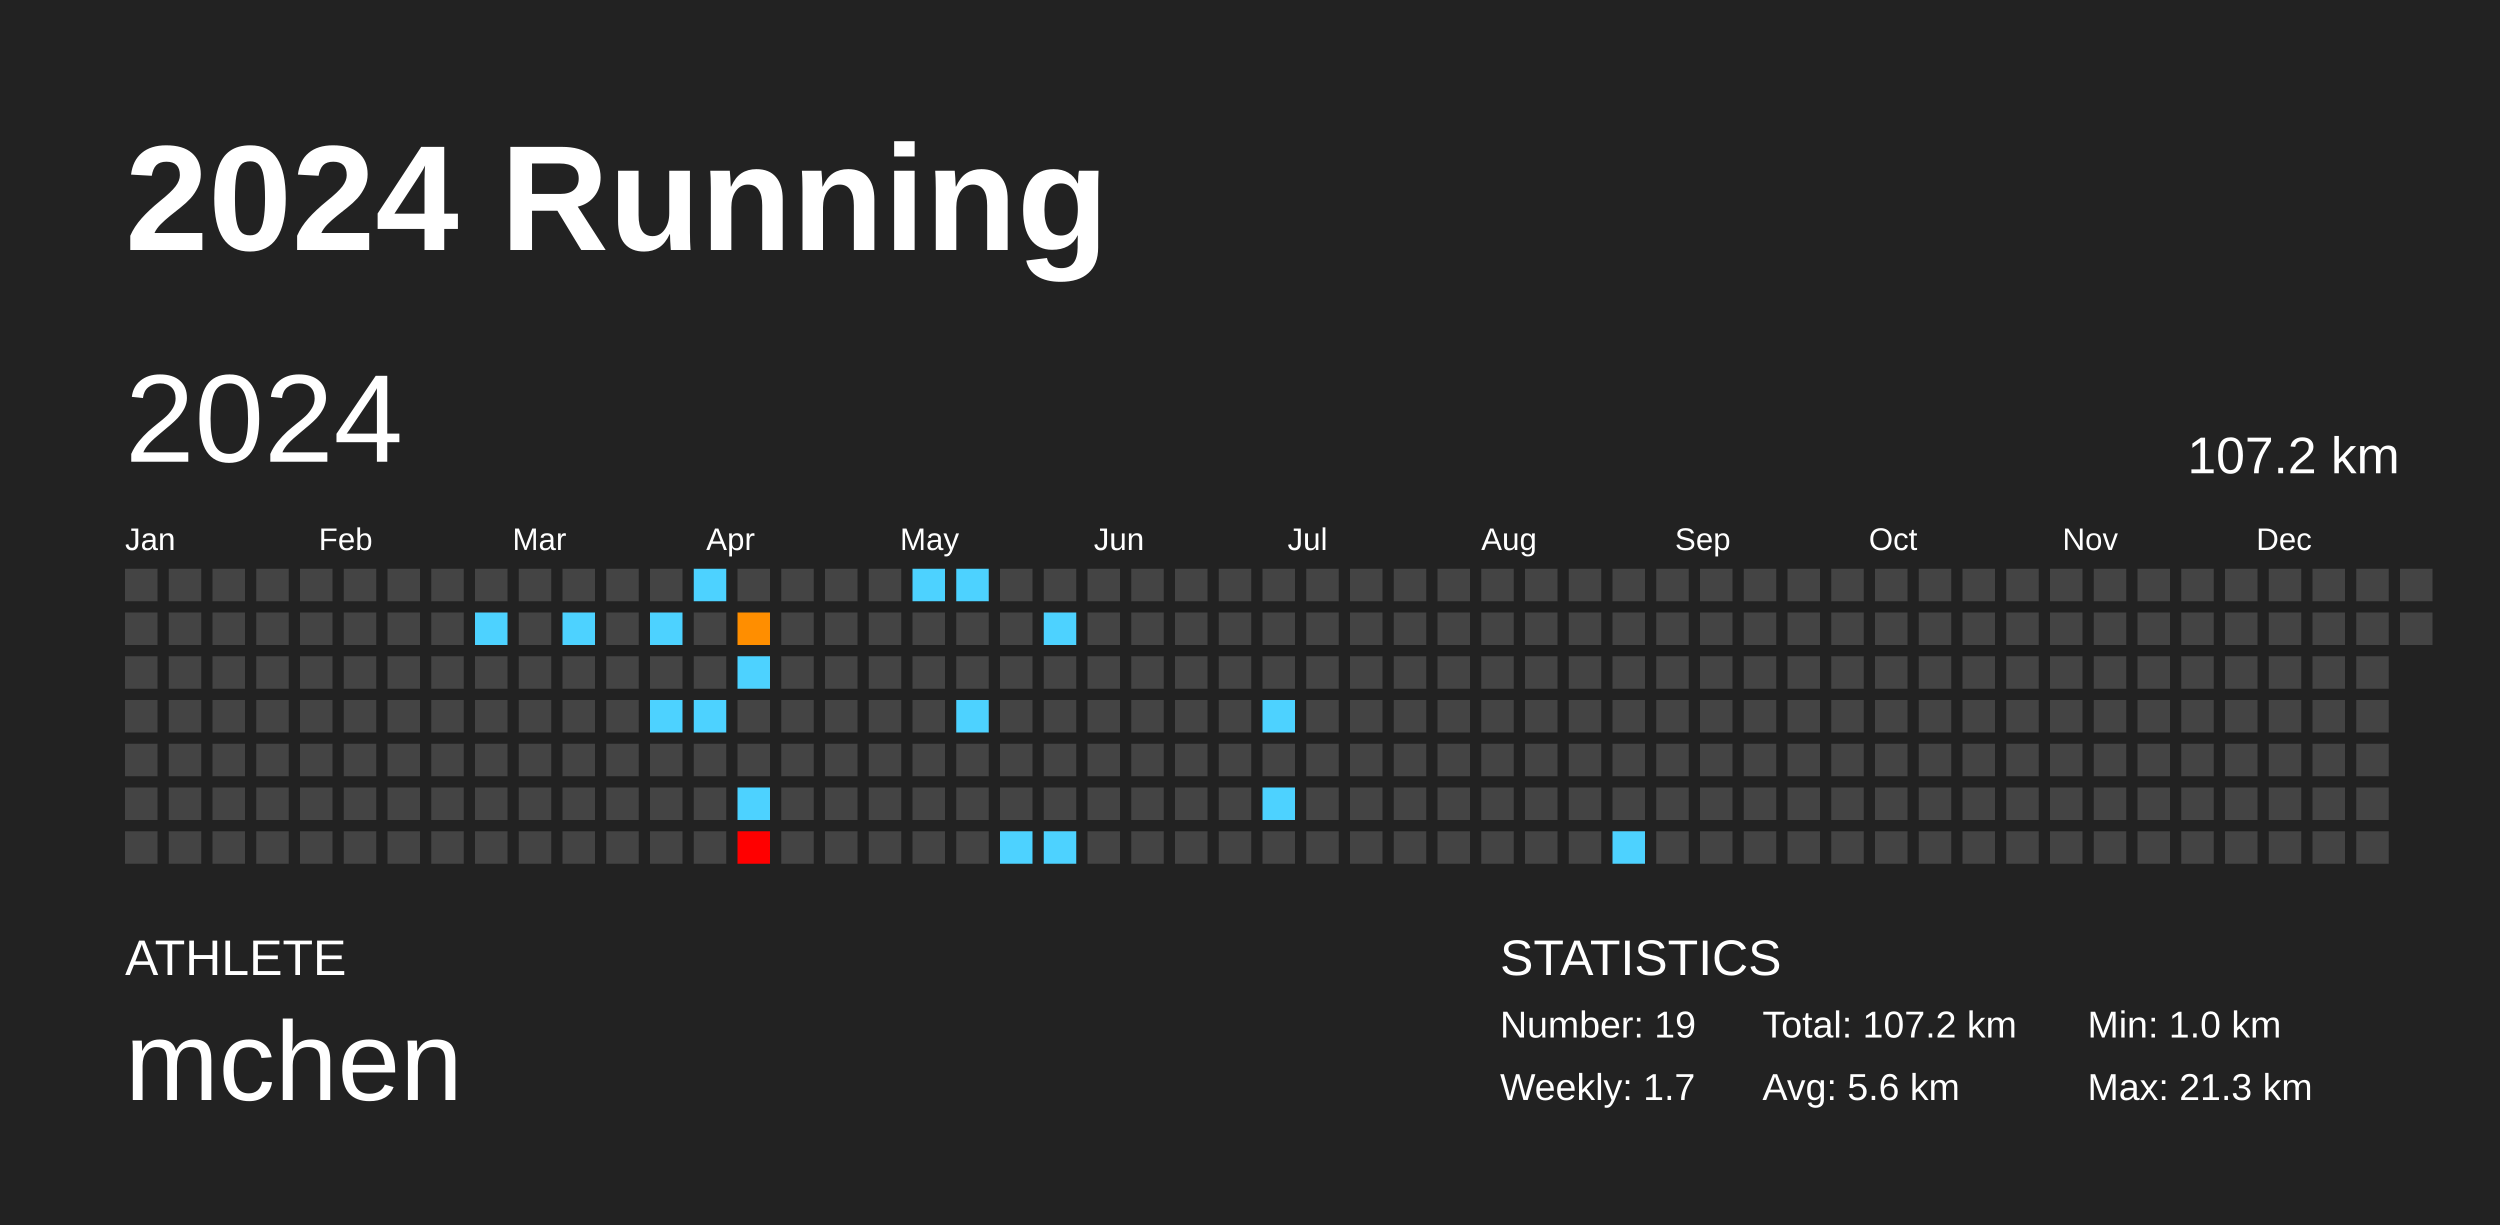
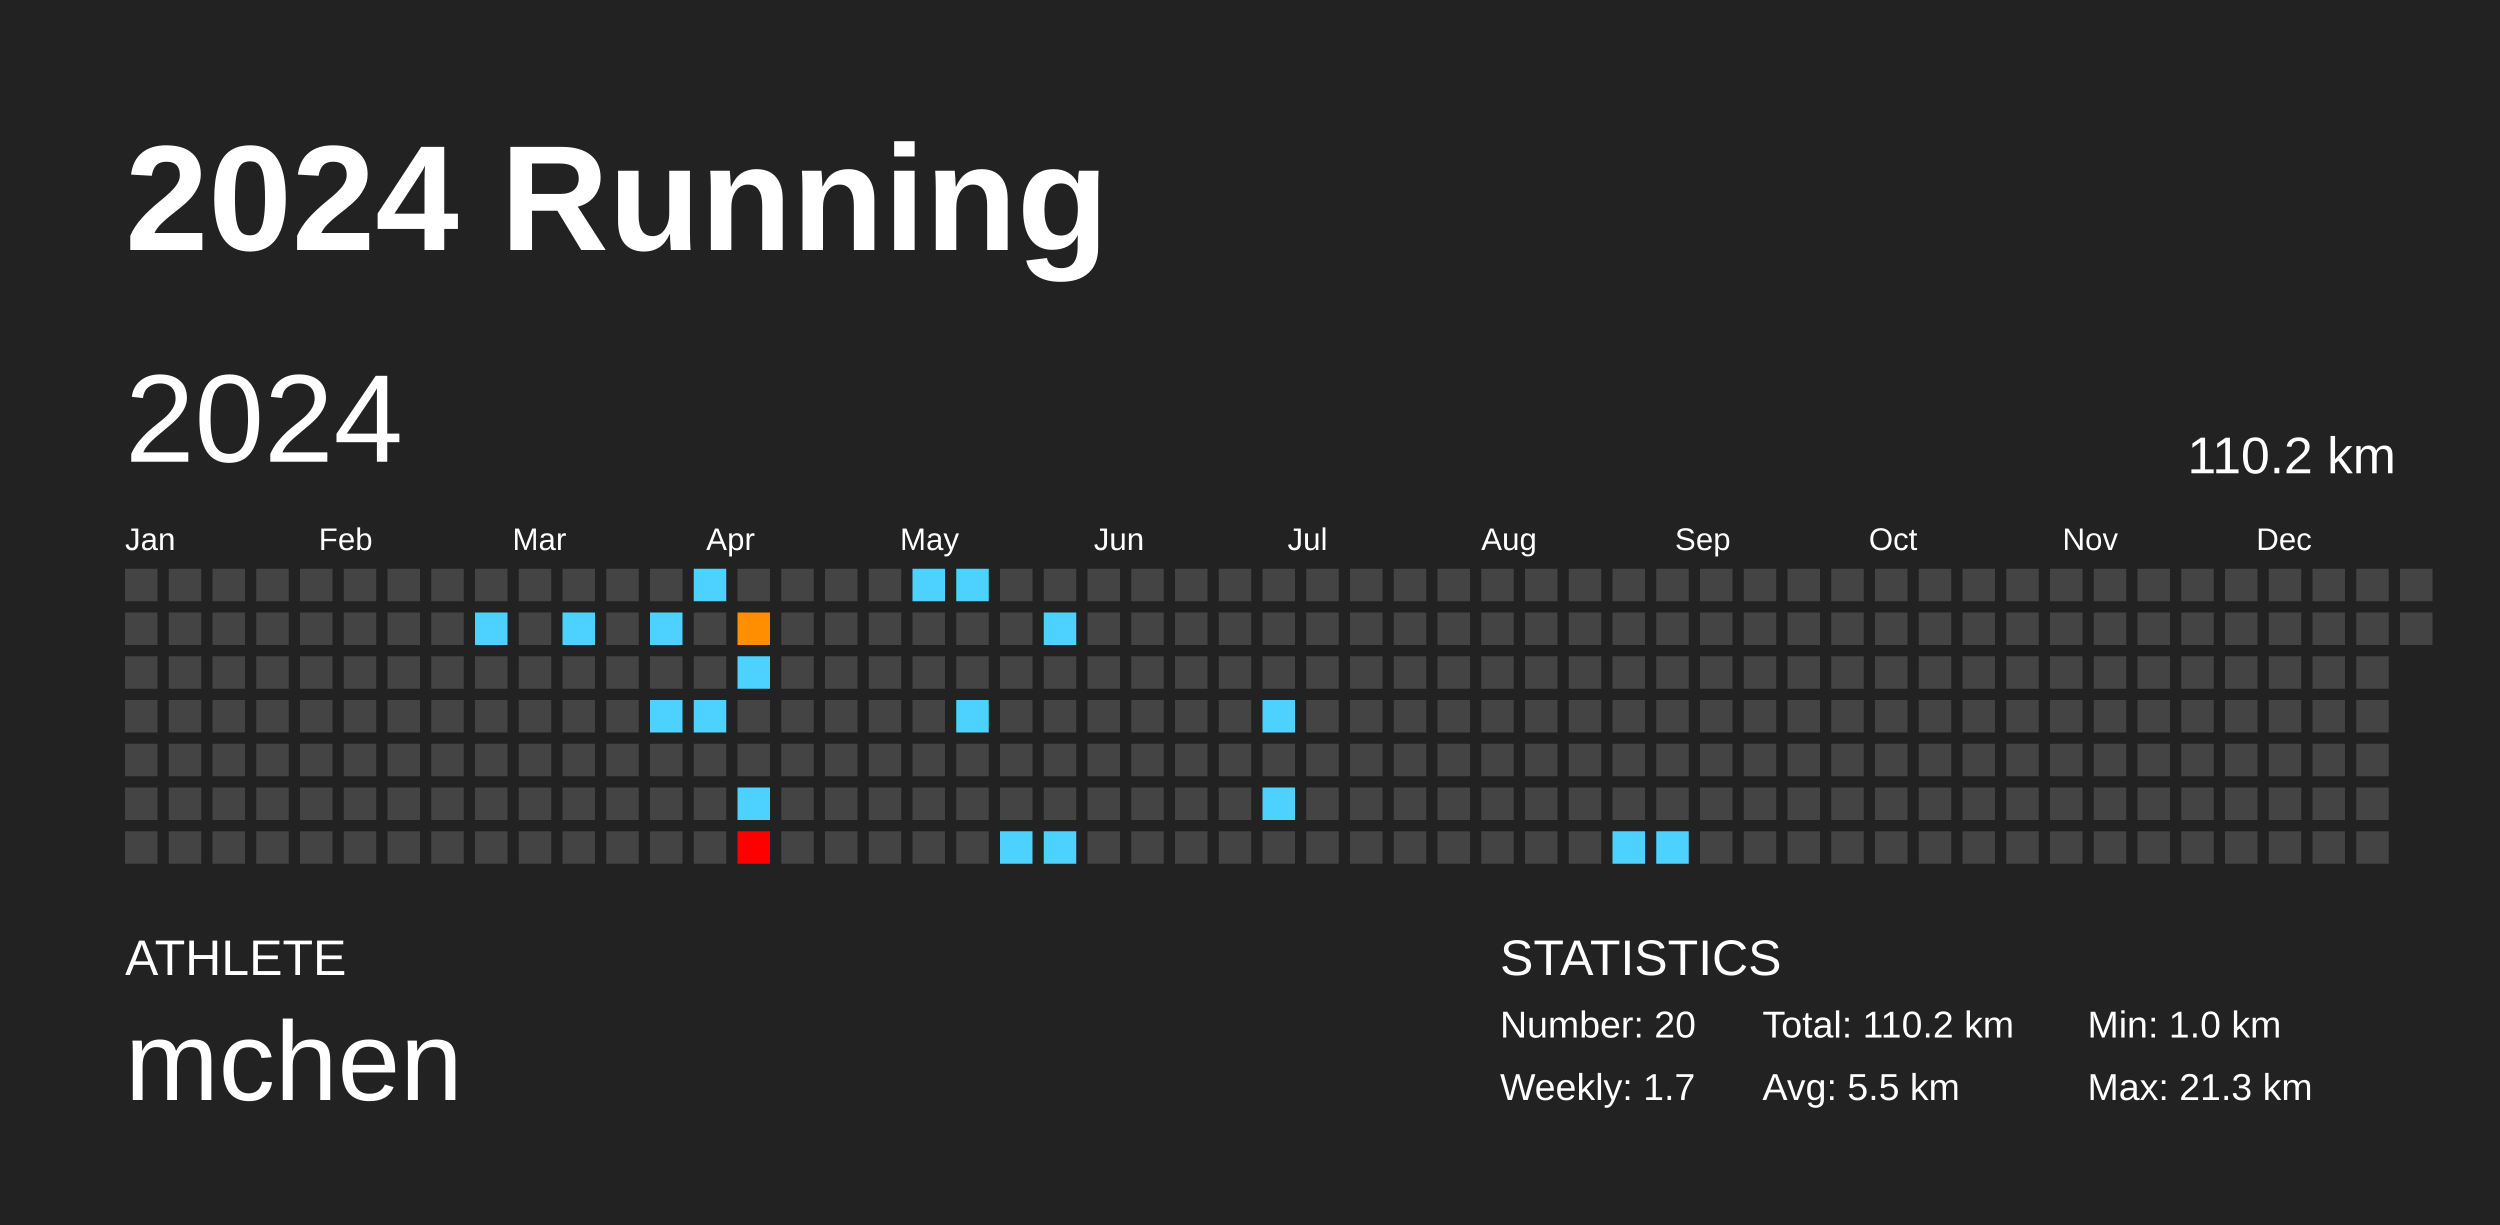
<svg xmlns="http://www.w3.org/2000/svg" baseProfile="full" height="98mm" version="1.1" viewBox="0,0,200,98" width="200mm">
  <defs />
  <rect fill="#222222" height="98" width="200" x="0" y="0" />
  <text fill="#FFFFFF" style="font-size:12px; font-family:Arial; font-weight:bold;" x="10" y="20">2024 Running</text>
  <text fill="#FFFFFF" style="font-size:4px; font-family:Arial" x="10" y="78">ATHLETE</text>
  <text fill="#FFFFFF" style="font-size:9px; font-family:Arial" x="10" y="88">mchen</text>
  <text fill="#FFFFFF" style="font-size:4px; font-family:Arial" x="120" y="78">STATISTICS</text>
-   <text fill="#FFFFFF" style="font-size:3px; font-family:Arial" x="120" y="83">Number: 19</text>
+   <text fill="#FFFFFF" style="font-size:3px; font-family:Arial" x="120" y="83">Number: 20</text>
  <text fill="#FFFFFF" style="font-size:3px; font-family:Arial" x="120" y="88">Weekly: 1.7</text>
-   <text fill="#FFFFFF" style="font-size:3px; font-family:Arial" x="141" y="83">Total: 107.2 km</text>
-   <text fill="#FFFFFF" style="font-size:3px; font-family:Arial" x="141" y="88">Avg: 5.6 km</text>
+   <text fill="#FFFFFF" style="font-size:3px; font-family:Arial" x="141" y="83">Total: 110.2 km</text>
+   <text fill="#FFFFFF" style="font-size:3px; font-family:Arial" x="141" y="88">Avg: 5.5 km</text>
  <text fill="#FFFFFF" style="font-size:3px; font-family:Arial" x="167" y="83">Min: 1.0 km</text>
  <text fill="#FFFFFF" style="font-size:3px; font-family:Arial" x="167" y="88">Max: 21.3 km</text>
  <text dominant-baseline="hanging" fill="#FFFFFF" style="font-size:10.0px; font-family:Arial;" x="10" y="30">2024</text>
-   <text dominant-baseline="hanging" fill="#FFFFFF" style="font-size:4.125px; font-family:Arial;" x="175" y="35">107.2 km</text>
+   <text dominant-baseline="hanging" fill="#FFFFFF" style="font-size:4.125px; font-family:Arial;" x="175" y="35">110.2 km</text>
  <text fill="#FFFFFF" style="font-size:2.5px; font-family:Arial" x="10.0" y="44">Jan</text>
  <text fill="#FFFFFF" style="font-size:2.5px; font-family:Arial" x="25.5" y="44">Feb</text>
  <text fill="#FFFFFF" style="font-size:2.5px; font-family:Arial" x="41.0" y="44">Mar</text>
  <text fill="#FFFFFF" style="font-size:2.5px; font-family:Arial" x="56.5" y="44">Apr</text>
  <text fill="#FFFFFF" style="font-size:2.5px; font-family:Arial" x="72.0" y="44">May</text>
  <text fill="#FFFFFF" style="font-size:2.5px; font-family:Arial" x="87.5" y="44">Jun</text>
  <text fill="#FFFFFF" style="font-size:2.5px; font-family:Arial" x="103.0" y="44">Jul</text>
  <text fill="#FFFFFF" style="font-size:2.5px; font-family:Arial" x="118.5" y="44">Aug</text>
  <text fill="#FFFFFF" style="font-size:2.5px; font-family:Arial" x="134.0" y="44">Sep</text>
  <text fill="#FFFFFF" style="font-size:2.5px; font-family:Arial" x="149.5" y="44">Oct</text>
  <text fill="#FFFFFF" style="font-size:2.5px; font-family:Arial" x="165.0" y="44">Nov</text>
  <text fill="#FFFFFF" style="font-size:2.5px; font-family:Arial" x="180.5" y="44">Dec</text>
  <rect fill="#444444" height="2.6" width="2.6" x="10.0" y="45.5" />
  <rect fill="#444444" height="2.6" width="2.6" x="10.0" y="49.0" />
  <rect fill="#444444" height="2.6" width="2.6" x="10.0" y="52.5" />
  <rect fill="#444444" height="2.6" width="2.6" x="10.0" y="56.0" />
  <rect fill="#444444" height="2.6" width="2.6" x="10.0" y="59.5" />
  <rect fill="#444444" height="2.6" width="2.6" x="10.0" y="63.0" />
  <rect fill="#444444" height="2.6" width="2.6" x="10.0" y="66.5" />
  <rect fill="#444444" height="2.6" width="2.6" x="13.5" y="45.5" />
  <rect fill="#444444" height="2.6" width="2.6" x="13.5" y="49.0" />
  <rect fill="#444444" height="2.6" width="2.6" x="13.5" y="52.5" />
  <rect fill="#444444" height="2.6" width="2.6" x="13.5" y="56.0" />
  <rect fill="#444444" height="2.6" width="2.6" x="13.5" y="59.5" />
  <rect fill="#444444" height="2.6" width="2.6" x="13.5" y="63.0" />
  <rect fill="#444444" height="2.6" width="2.6" x="13.5" y="66.5" />
  <rect fill="#444444" height="2.6" width="2.6" x="17.0" y="45.5" />
  <rect fill="#444444" height="2.6" width="2.6" x="17.0" y="49.0" />
  <rect fill="#444444" height="2.6" width="2.6" x="17.0" y="52.5" />
  <rect fill="#444444" height="2.6" width="2.6" x="17.0" y="56.0" />
  <rect fill="#444444" height="2.6" width="2.6" x="17.0" y="59.5" />
  <rect fill="#444444" height="2.6" width="2.6" x="17.0" y="63.0" />
  <rect fill="#444444" height="2.6" width="2.6" x="17.0" y="66.5" />
  <rect fill="#444444" height="2.6" width="2.6" x="20.5" y="45.5" />
  <rect fill="#444444" height="2.6" width="2.6" x="20.5" y="49.0" />
  <rect fill="#444444" height="2.6" width="2.6" x="20.5" y="52.5" />
  <rect fill="#444444" height="2.6" width="2.6" x="20.5" y="56.0" />
  <rect fill="#444444" height="2.6" width="2.6" x="20.5" y="59.5" />
  <rect fill="#444444" height="2.6" width="2.6" x="20.5" y="63.0" />
  <rect fill="#444444" height="2.6" width="2.6" x="20.5" y="66.5" />
  <rect fill="#444444" height="2.6" width="2.6" x="24.0" y="45.5" />
  <rect fill="#444444" height="2.6" width="2.6" x="24.0" y="49.0" />
  <rect fill="#444444" height="2.6" width="2.6" x="24.0" y="52.5" />
  <rect fill="#444444" height="2.6" width="2.6" x="24.0" y="56.0" />
  <rect fill="#444444" height="2.6" width="2.6" x="24.0" y="59.5" />
  <rect fill="#444444" height="2.6" width="2.6" x="24.0" y="63.0" />
  <rect fill="#444444" height="2.6" width="2.6" x="24.0" y="66.5" />
  <rect fill="#444444" height="2.6" width="2.6" x="27.5" y="45.5" />
  <rect fill="#444444" height="2.6" width="2.6" x="27.5" y="49.0" />
  <rect fill="#444444" height="2.6" width="2.6" x="27.5" y="52.5" />
  <rect fill="#444444" height="2.6" width="2.6" x="27.5" y="56.0" />
  <rect fill="#444444" height="2.6" width="2.6" x="27.5" y="59.5" />
  <rect fill="#444444" height="2.6" width="2.6" x="27.5" y="63.0" />
  <rect fill="#444444" height="2.6" width="2.6" x="27.5" y="66.5" />
  <rect fill="#444444" height="2.6" width="2.6" x="31.0" y="45.5" />
  <rect fill="#444444" height="2.6" width="2.6" x="31.0" y="49.0" />
  <rect fill="#444444" height="2.6" width="2.6" x="31.0" y="52.5" />
  <rect fill="#444444" height="2.6" width="2.6" x="31.0" y="56.0" />
  <rect fill="#444444" height="2.6" width="2.6" x="31.0" y="59.5" />
  <rect fill="#444444" height="2.6" width="2.6" x="31.0" y="63.0" />
  <rect fill="#444444" height="2.6" width="2.6" x="31.0" y="66.5" />
  <rect fill="#444444" height="2.6" width="2.6" x="34.5" y="45.5" />
  <rect fill="#444444" height="2.6" width="2.6" x="34.5" y="49.0" />
  <rect fill="#444444" height="2.6" width="2.6" x="34.5" y="52.5" />
  <rect fill="#444444" height="2.6" width="2.6" x="34.5" y="56.0" />
  <rect fill="#444444" height="2.6" width="2.6" x="34.5" y="59.5" />
  <rect fill="#444444" height="2.6" width="2.6" x="34.5" y="63.0" />
  <rect fill="#444444" height="2.6" width="2.6" x="34.5" y="66.5" />
  <rect fill="#444444" height="2.6" width="2.6" x="38.0" y="45.5" />
  <rect fill="#4dd2ff" height="2.6" width="2.6" x="38.0" y="49.0" />
  <rect fill="#444444" height="2.6" width="2.6" x="38.0" y="52.5" />
  <rect fill="#444444" height="2.6" width="2.6" x="38.0" y="56.0" />
  <rect fill="#444444" height="2.6" width="2.6" x="38.0" y="59.5" />
  <rect fill="#444444" height="2.6" width="2.6" x="38.0" y="63.0" />
  <rect fill="#444444" height="2.6" width="2.6" x="38.0" y="66.5" />
  <rect fill="#444444" height="2.6" width="2.6" x="41.5" y="45.5" />
  <rect fill="#444444" height="2.6" width="2.6" x="41.5" y="49.0" />
  <rect fill="#444444" height="2.6" width="2.6" x="41.5" y="52.5" />
  <rect fill="#444444" height="2.6" width="2.6" x="41.5" y="56.0" />
  <rect fill="#444444" height="2.6" width="2.6" x="41.5" y="59.5" />
  <rect fill="#444444" height="2.6" width="2.6" x="41.5" y="63.0" />
  <rect fill="#444444" height="2.6" width="2.6" x="41.5" y="66.5" />
  <rect fill="#444444" height="2.6" width="2.6" x="45.0" y="45.5" />
  <rect fill="#4dd2ff" height="2.6" width="2.6" x="45.0" y="49.0" />
  <rect fill="#444444" height="2.6" width="2.6" x="45.0" y="52.5" />
  <rect fill="#444444" height="2.6" width="2.6" x="45.0" y="56.0" />
  <rect fill="#444444" height="2.6" width="2.6" x="45.0" y="59.5" />
  <rect fill="#444444" height="2.6" width="2.6" x="45.0" y="63.0" />
  <rect fill="#444444" height="2.6" width="2.6" x="45.0" y="66.5" />
  <rect fill="#444444" height="2.6" width="2.6" x="48.5" y="45.5" />
  <rect fill="#444444" height="2.6" width="2.6" x="48.5" y="49.0" />
  <rect fill="#444444" height="2.6" width="2.6" x="48.5" y="52.5" />
  <rect fill="#444444" height="2.6" width="2.6" x="48.5" y="56.0" />
  <rect fill="#444444" height="2.6" width="2.6" x="48.5" y="59.5" />
  <rect fill="#444444" height="2.6" width="2.6" x="48.5" y="63.0" />
  <rect fill="#444444" height="2.6" width="2.6" x="48.5" y="66.5" />
  <rect fill="#444444" height="2.6" width="2.6" x="52.0" y="45.5" />
  <rect fill="#4dd2ff" height="2.6" width="2.6" x="52.0" y="49.0" />
  <rect fill="#444444" height="2.6" width="2.6" x="52.0" y="52.5" />
  <rect fill="#4dd2ff" height="2.6" width="2.6" x="52.0" y="56.0" />
  <rect fill="#444444" height="2.6" width="2.6" x="52.0" y="59.5" />
  <rect fill="#444444" height="2.6" width="2.6" x="52.0" y="63.0" />
  <rect fill="#444444" height="2.6" width="2.6" x="52.0" y="66.5" />
  <rect fill="#4dd2ff" height="2.6" width="2.6" x="55.5" y="45.5" />
  <rect fill="#444444" height="2.6" width="2.6" x="55.5" y="49.0" />
  <rect fill="#444444" height="2.6" width="2.6" x="55.5" y="52.5" />
  <rect fill="#4dd2ff" height="2.6" width="2.6" x="55.5" y="56.0" />
  <rect fill="#444444" height="2.6" width="2.6" x="55.5" y="59.5" />
  <rect fill="#444444" height="2.6" width="2.6" x="55.5" y="63.0" />
  <rect fill="#444444" height="2.6" width="2.6" x="55.5" y="66.5" />
  <rect fill="#444444" height="2.6" width="2.6" x="59.0" y="45.5" />
  <rect fill="#ff8e00" height="2.6" width="2.6" x="59.0" y="49.0" />
  <rect fill="#4dd2ff" height="2.6" width="2.6" x="59.0" y="52.5" />
  <rect fill="#444444" height="2.6" width="2.6" x="59.0" y="56.0" />
  <rect fill="#444444" height="2.6" width="2.6" x="59.0" y="59.5" />
  <rect fill="#4dd2ff" height="2.6" width="2.6" x="59.0" y="63.0" />
  <rect fill="red" height="2.6" width="2.6" x="59.0" y="66.5" />
  <rect fill="#444444" height="2.6" width="2.6" x="62.5" y="45.5" />
  <rect fill="#444444" height="2.6" width="2.6" x="62.5" y="49.0" />
  <rect fill="#444444" height="2.6" width="2.6" x="62.5" y="52.5" />
  <rect fill="#444444" height="2.6" width="2.6" x="62.5" y="56.0" />
  <rect fill="#444444" height="2.6" width="2.6" x="62.5" y="59.5" />
  <rect fill="#444444" height="2.6" width="2.6" x="62.5" y="63.0" />
  <rect fill="#444444" height="2.6" width="2.6" x="62.5" y="66.5" />
  <rect fill="#444444" height="2.6" width="2.6" x="66.0" y="45.5" />
  <rect fill="#444444" height="2.6" width="2.6" x="66.0" y="49.0" />
  <rect fill="#444444" height="2.6" width="2.6" x="66.0" y="52.5" />
  <rect fill="#444444" height="2.6" width="2.6" x="66.0" y="56.0" />
  <rect fill="#444444" height="2.6" width="2.6" x="66.0" y="59.5" />
  <rect fill="#444444" height="2.6" width="2.6" x="66.0" y="63.0" />
  <rect fill="#444444" height="2.6" width="2.6" x="66.0" y="66.5" />
  <rect fill="#444444" height="2.6" width="2.6" x="69.5" y="45.5" />
  <rect fill="#444444" height="2.6" width="2.6" x="69.5" y="49.0" />
  <rect fill="#444444" height="2.6" width="2.6" x="69.5" y="52.5" />
  <rect fill="#444444" height="2.6" width="2.6" x="69.5" y="56.0" />
  <rect fill="#444444" height="2.6" width="2.6" x="69.5" y="59.5" />
  <rect fill="#444444" height="2.6" width="2.6" x="69.5" y="63.0" />
  <rect fill="#444444" height="2.6" width="2.6" x="69.5" y="66.5" />
  <rect fill="#4dd2ff" height="2.6" width="2.6" x="73.0" y="45.5" />
  <rect fill="#444444" height="2.6" width="2.6" x="73.0" y="49.0" />
  <rect fill="#444444" height="2.6" width="2.6" x="73.0" y="52.5" />
  <rect fill="#444444" height="2.6" width="2.6" x="73.0" y="56.0" />
  <rect fill="#444444" height="2.6" width="2.6" x="73.0" y="59.5" />
  <rect fill="#444444" height="2.6" width="2.6" x="73.0" y="63.0" />
  <rect fill="#444444" height="2.6" width="2.6" x="73.0" y="66.5" />
  <rect fill="#4dd2ff" height="2.6" width="2.6" x="76.5" y="45.5" />
  <rect fill="#444444" height="2.6" width="2.6" x="76.5" y="49.0" />
  <rect fill="#444444" height="2.6" width="2.6" x="76.5" y="52.5" />
  <rect fill="#4dd2ff" height="2.6" width="2.6" x="76.5" y="56.0" />
  <rect fill="#444444" height="2.6" width="2.6" x="76.5" y="59.5" />
  <rect fill="#444444" height="2.6" width="2.6" x="76.5" y="63.0" />
  <rect fill="#444444" height="2.6" width="2.6" x="76.5" y="66.5" />
  <rect fill="#444444" height="2.6" width="2.6" x="80.0" y="45.5" />
  <rect fill="#444444" height="2.6" width="2.6" x="80.0" y="49.0" />
  <rect fill="#444444" height="2.6" width="2.6" x="80.0" y="52.5" />
  <rect fill="#444444" height="2.6" width="2.6" x="80.0" y="56.0" />
  <rect fill="#444444" height="2.6" width="2.6" x="80.0" y="59.5" />
  <rect fill="#444444" height="2.6" width="2.6" x="80.0" y="63.0" />
  <rect fill="#4dd2ff" height="2.6" width="2.6" x="80.0" y="66.5" />
  <rect fill="#444444" height="2.6" width="2.6" x="83.5" y="45.5" />
  <rect fill="#4dd2ff" height="2.6" width="2.6" x="83.5" y="49.0" />
  <rect fill="#444444" height="2.6" width="2.6" x="83.5" y="52.5" />
  <rect fill="#444444" height="2.6" width="2.6" x="83.5" y="56.0" />
  <rect fill="#444444" height="2.6" width="2.6" x="83.5" y="59.5" />
  <rect fill="#444444" height="2.6" width="2.6" x="83.5" y="63.0" />
  <rect fill="#4dd2ff" height="2.6" width="2.6" x="83.5" y="66.5" />
  <rect fill="#444444" height="2.6" width="2.6" x="87.0" y="45.5" />
  <rect fill="#444444" height="2.6" width="2.6" x="87.0" y="49.0" />
  <rect fill="#444444" height="2.6" width="2.6" x="87.0" y="52.5" />
  <rect fill="#444444" height="2.6" width="2.6" x="87.0" y="56.0" />
  <rect fill="#444444" height="2.6" width="2.6" x="87.0" y="59.5" />
  <rect fill="#444444" height="2.6" width="2.6" x="87.0" y="63.0" />
  <rect fill="#444444" height="2.6" width="2.6" x="87.0" y="66.5" />
  <rect fill="#444444" height="2.6" width="2.6" x="90.5" y="45.5" />
  <rect fill="#444444" height="2.6" width="2.6" x="90.5" y="49.0" />
  <rect fill="#444444" height="2.6" width="2.6" x="90.5" y="52.5" />
  <rect fill="#444444" height="2.6" width="2.6" x="90.5" y="56.0" />
  <rect fill="#444444" height="2.6" width="2.6" x="90.5" y="59.5" />
  <rect fill="#444444" height="2.6" width="2.6" x="90.5" y="63.0" />
  <rect fill="#444444" height="2.6" width="2.6" x="90.5" y="66.5" />
  <rect fill="#444444" height="2.6" width="2.6" x="94.0" y="45.5" />
  <rect fill="#444444" height="2.6" width="2.6" x="94.0" y="49.0" />
  <rect fill="#444444" height="2.6" width="2.6" x="94.0" y="52.5" />
  <rect fill="#444444" height="2.6" width="2.6" x="94.0" y="56.0" />
  <rect fill="#444444" height="2.6" width="2.6" x="94.0" y="59.5" />
  <rect fill="#444444" height="2.6" width="2.6" x="94.0" y="63.0" />
  <rect fill="#444444" height="2.6" width="2.6" x="94.0" y="66.5" />
  <rect fill="#444444" height="2.6" width="2.6" x="97.5" y="45.5" />
  <rect fill="#444444" height="2.6" width="2.6" x="97.5" y="49.0" />
  <rect fill="#444444" height="2.6" width="2.6" x="97.5" y="52.5" />
  <rect fill="#444444" height="2.6" width="2.6" x="97.5" y="56.0" />
  <rect fill="#444444" height="2.6" width="2.6" x="97.5" y="59.5" />
  <rect fill="#444444" height="2.6" width="2.6" x="97.5" y="63.0" />
  <rect fill="#444444" height="2.6" width="2.6" x="97.5" y="66.5" />
  <rect fill="#444444" height="2.6" width="2.6" x="101.0" y="45.5" />
  <rect fill="#444444" height="2.6" width="2.6" x="101.0" y="49.0" />
  <rect fill="#444444" height="2.6" width="2.6" x="101.0" y="52.5" />
  <rect fill="#4dd2ff" height="2.6" width="2.6" x="101.0" y="56.0" />
  <rect fill="#444444" height="2.6" width="2.6" x="101.0" y="59.5" />
  <rect fill="#4dd2ff" height="2.6" width="2.6" x="101.0" y="63.0" />
  <rect fill="#444444" height="2.6" width="2.6" x="101.0" y="66.5" />
  <rect fill="#444444" height="2.6" width="2.6" x="104.5" y="45.5" />
  <rect fill="#444444" height="2.6" width="2.6" x="104.5" y="49.0" />
  <rect fill="#444444" height="2.6" width="2.6" x="104.5" y="52.5" />
  <rect fill="#444444" height="2.6" width="2.6" x="104.5" y="56.0" />
  <rect fill="#444444" height="2.6" width="2.6" x="104.5" y="59.5" />
  <rect fill="#444444" height="2.6" width="2.6" x="104.5" y="63.0" />
  <rect fill="#444444" height="2.6" width="2.6" x="104.5" y="66.5" />
  <rect fill="#444444" height="2.6" width="2.6" x="108.0" y="45.5" />
  <rect fill="#444444" height="2.6" width="2.6" x="108.0" y="49.0" />
  <rect fill="#444444" height="2.6" width="2.6" x="108.0" y="52.5" />
  <rect fill="#444444" height="2.6" width="2.6" x="108.0" y="56.0" />
  <rect fill="#444444" height="2.6" width="2.6" x="108.0" y="59.5" />
  <rect fill="#444444" height="2.6" width="2.6" x="108.0" y="63.0" />
  <rect fill="#444444" height="2.6" width="2.6" x="108.0" y="66.5" />
  <rect fill="#444444" height="2.6" width="2.6" x="111.5" y="45.5" />
  <rect fill="#444444" height="2.6" width="2.6" x="111.5" y="49.0" />
  <rect fill="#444444" height="2.6" width="2.6" x="111.5" y="52.5" />
  <rect fill="#444444" height="2.6" width="2.6" x="111.5" y="56.0" />
  <rect fill="#444444" height="2.6" width="2.6" x="111.5" y="59.5" />
  <rect fill="#444444" height="2.6" width="2.6" x="111.5" y="63.0" />
  <rect fill="#444444" height="2.6" width="2.6" x="111.5" y="66.5" />
  <rect fill="#444444" height="2.6" width="2.6" x="115.0" y="45.5" />
  <rect fill="#444444" height="2.6" width="2.6" x="115.0" y="49.0" />
  <rect fill="#444444" height="2.6" width="2.6" x="115.0" y="52.5" />
  <rect fill="#444444" height="2.6" width="2.6" x="115.0" y="56.0" />
  <rect fill="#444444" height="2.6" width="2.6" x="115.0" y="59.5" />
  <rect fill="#444444" height="2.6" width="2.6" x="115.0" y="63.0" />
  <rect fill="#444444" height="2.6" width="2.6" x="115.0" y="66.5" />
  <rect fill="#444444" height="2.6" width="2.6" x="118.5" y="45.5" />
  <rect fill="#444444" height="2.6" width="2.6" x="118.5" y="49.0" />
  <rect fill="#444444" height="2.6" width="2.6" x="118.5" y="52.5" />
  <rect fill="#444444" height="2.6" width="2.6" x="118.5" y="56.0" />
  <rect fill="#444444" height="2.6" width="2.6" x="118.5" y="59.5" />
  <rect fill="#444444" height="2.6" width="2.6" x="118.5" y="63.0" />
  <rect fill="#444444" height="2.6" width="2.6" x="118.5" y="66.5" />
  <rect fill="#444444" height="2.6" width="2.6" x="122.0" y="45.5" />
  <rect fill="#444444" height="2.6" width="2.6" x="122.0" y="49.0" />
  <rect fill="#444444" height="2.6" width="2.6" x="122.0" y="52.5" />
  <rect fill="#444444" height="2.6" width="2.6" x="122.0" y="56.0" />
  <rect fill="#444444" height="2.6" width="2.6" x="122.0" y="59.5" />
  <rect fill="#444444" height="2.6" width="2.6" x="122.0" y="63.0" />
  <rect fill="#444444" height="2.6" width="2.6" x="122.0" y="66.5" />
  <rect fill="#444444" height="2.6" width="2.6" x="125.5" y="45.5" />
  <rect fill="#444444" height="2.6" width="2.6" x="125.5" y="49.0" />
  <rect fill="#444444" height="2.6" width="2.6" x="125.5" y="52.5" />
  <rect fill="#444444" height="2.6" width="2.6" x="125.5" y="56.0" />
  <rect fill="#444444" height="2.6" width="2.6" x="125.5" y="59.5" />
  <rect fill="#444444" height="2.6" width="2.6" x="125.5" y="63.0" />
  <rect fill="#444444" height="2.6" width="2.6" x="125.5" y="66.5" />
  <rect fill="#444444" height="2.6" width="2.6" x="129.0" y="45.5" />
  <rect fill="#444444" height="2.6" width="2.6" x="129.0" y="49.0" />
  <rect fill="#444444" height="2.6" width="2.6" x="129.0" y="52.5" />
  <rect fill="#444444" height="2.6" width="2.6" x="129.0" y="56.0" />
  <rect fill="#444444" height="2.6" width="2.6" x="129.0" y="59.5" />
  <rect fill="#444444" height="2.6" width="2.6" x="129.0" y="63.0" />
  <rect fill="#4dd2ff" height="2.6" width="2.6" x="129.0" y="66.5" />
  <rect fill="#444444" height="2.6" width="2.6" x="132.5" y="45.5" />
  <rect fill="#444444" height="2.6" width="2.6" x="132.5" y="49.0" />
  <rect fill="#444444" height="2.6" width="2.6" x="132.5" y="52.5" />
  <rect fill="#444444" height="2.6" width="2.6" x="132.5" y="56.0" />
  <rect fill="#444444" height="2.6" width="2.6" x="132.5" y="59.5" />
  <rect fill="#444444" height="2.6" width="2.6" x="132.5" y="63.0" />
-   <rect fill="#444444" height="2.6" width="2.6" x="132.5" y="66.5" />
+   <rect fill="#4dd2ff" height="2.6" width="2.6" x="132.5" y="66.5" />
  <rect fill="#444444" height="2.6" width="2.6" x="136.0" y="45.5" />
  <rect fill="#444444" height="2.6" width="2.6" x="136.0" y="49.0" />
  <rect fill="#444444" height="2.6" width="2.6" x="136.0" y="52.5" />
  <rect fill="#444444" height="2.6" width="2.6" x="136.0" y="56.0" />
  <rect fill="#444444" height="2.6" width="2.6" x="136.0" y="59.5" />
  <rect fill="#444444" height="2.6" width="2.6" x="136.0" y="63.0" />
  <rect fill="#444444" height="2.6" width="2.6" x="136.0" y="66.5" />
  <rect fill="#444444" height="2.6" width="2.6" x="139.5" y="45.5" />
  <rect fill="#444444" height="2.6" width="2.6" x="139.5" y="49.0" />
  <rect fill="#444444" height="2.6" width="2.6" x="139.5" y="52.5" />
  <rect fill="#444444" height="2.6" width="2.6" x="139.5" y="56.0" />
  <rect fill="#444444" height="2.6" width="2.6" x="139.5" y="59.5" />
  <rect fill="#444444" height="2.6" width="2.6" x="139.5" y="63.0" />
  <rect fill="#444444" height="2.6" width="2.6" x="139.5" y="66.5" />
  <rect fill="#444444" height="2.6" width="2.6" x="143.0" y="45.5" />
  <rect fill="#444444" height="2.6" width="2.6" x="143.0" y="49.0" />
  <rect fill="#444444" height="2.6" width="2.6" x="143.0" y="52.5" />
  <rect fill="#444444" height="2.6" width="2.6" x="143.0" y="56.0" />
  <rect fill="#444444" height="2.6" width="2.6" x="143.0" y="59.5" />
  <rect fill="#444444" height="2.6" width="2.6" x="143.0" y="63.0" />
  <rect fill="#444444" height="2.6" width="2.6" x="143.0" y="66.5" />
  <rect fill="#444444" height="2.6" width="2.6" x="146.5" y="45.5" />
  <rect fill="#444444" height="2.6" width="2.6" x="146.5" y="49.0" />
  <rect fill="#444444" height="2.6" width="2.6" x="146.5" y="52.5" />
  <rect fill="#444444" height="2.6" width="2.6" x="146.5" y="56.0" />
  <rect fill="#444444" height="2.6" width="2.6" x="146.5" y="59.5" />
  <rect fill="#444444" height="2.6" width="2.6" x="146.5" y="63.0" />
  <rect fill="#444444" height="2.6" width="2.6" x="146.5" y="66.5" />
  <rect fill="#444444" height="2.6" width="2.6" x="150.0" y="45.5" />
  <rect fill="#444444" height="2.6" width="2.6" x="150.0" y="49.0" />
  <rect fill="#444444" height="2.6" width="2.6" x="150.0" y="52.5" />
  <rect fill="#444444" height="2.6" width="2.6" x="150.0" y="56.0" />
  <rect fill="#444444" height="2.6" width="2.6" x="150.0" y="59.5" />
  <rect fill="#444444" height="2.6" width="2.6" x="150.0" y="63.0" />
  <rect fill="#444444" height="2.6" width="2.6" x="150.0" y="66.5" />
  <rect fill="#444444" height="2.6" width="2.6" x="153.5" y="45.5" />
  <rect fill="#444444" height="2.6" width="2.6" x="153.5" y="49.0" />
  <rect fill="#444444" height="2.6" width="2.6" x="153.5" y="52.5" />
  <rect fill="#444444" height="2.6" width="2.6" x="153.5" y="56.0" />
  <rect fill="#444444" height="2.6" width="2.6" x="153.5" y="59.5" />
  <rect fill="#444444" height="2.6" width="2.6" x="153.5" y="63.0" />
  <rect fill="#444444" height="2.6" width="2.6" x="153.5" y="66.5" />
  <rect fill="#444444" height="2.6" width="2.6" x="157.0" y="45.5" />
  <rect fill="#444444" height="2.6" width="2.6" x="157.0" y="49.0" />
  <rect fill="#444444" height="2.6" width="2.6" x="157.0" y="52.5" />
  <rect fill="#444444" height="2.6" width="2.6" x="157.0" y="56.0" />
  <rect fill="#444444" height="2.6" width="2.6" x="157.0" y="59.5" />
  <rect fill="#444444" height="2.6" width="2.6" x="157.0" y="63.0" />
  <rect fill="#444444" height="2.6" width="2.6" x="157.0" y="66.5" />
  <rect fill="#444444" height="2.6" width="2.6" x="160.5" y="45.5" />
  <rect fill="#444444" height="2.6" width="2.6" x="160.5" y="49.0" />
  <rect fill="#444444" height="2.6" width="2.6" x="160.5" y="52.5" />
  <rect fill="#444444" height="2.6" width="2.6" x="160.5" y="56.0" />
  <rect fill="#444444" height="2.6" width="2.6" x="160.5" y="59.5" />
  <rect fill="#444444" height="2.6" width="2.6" x="160.5" y="63.0" />
  <rect fill="#444444" height="2.6" width="2.6" x="160.5" y="66.5" />
  <rect fill="#444444" height="2.6" width="2.6" x="164.0" y="45.5" />
  <rect fill="#444444" height="2.6" width="2.6" x="164.0" y="49.0" />
  <rect fill="#444444" height="2.6" width="2.6" x="164.0" y="52.5" />
  <rect fill="#444444" height="2.6" width="2.6" x="164.0" y="56.0" />
  <rect fill="#444444" height="2.6" width="2.6" x="164.0" y="59.5" />
  <rect fill="#444444" height="2.6" width="2.6" x="164.0" y="63.0" />
  <rect fill="#444444" height="2.6" width="2.6" x="164.0" y="66.5" />
  <rect fill="#444444" height="2.6" width="2.6" x="167.5" y="45.5" />
  <rect fill="#444444" height="2.6" width="2.6" x="167.5" y="49.0" />
  <rect fill="#444444" height="2.6" width="2.6" x="167.5" y="52.5" />
  <rect fill="#444444" height="2.6" width="2.6" x="167.5" y="56.0" />
  <rect fill="#444444" height="2.6" width="2.6" x="167.5" y="59.5" />
  <rect fill="#444444" height="2.6" width="2.6" x="167.5" y="63.0" />
  <rect fill="#444444" height="2.6" width="2.6" x="167.5" y="66.5" />
  <rect fill="#444444" height="2.6" width="2.6" x="171.0" y="45.5" />
  <rect fill="#444444" height="2.6" width="2.6" x="171.0" y="49.0" />
  <rect fill="#444444" height="2.6" width="2.6" x="171.0" y="52.5" />
  <rect fill="#444444" height="2.6" width="2.6" x="171.0" y="56.0" />
  <rect fill="#444444" height="2.6" width="2.6" x="171.0" y="59.5" />
  <rect fill="#444444" height="2.6" width="2.6" x="171.0" y="63.0" />
  <rect fill="#444444" height="2.6" width="2.6" x="171.0" y="66.5" />
  <rect fill="#444444" height="2.6" width="2.6" x="174.5" y="45.5" />
  <rect fill="#444444" height="2.6" width="2.6" x="174.5" y="49.0" />
  <rect fill="#444444" height="2.6" width="2.6" x="174.5" y="52.5" />
  <rect fill="#444444" height="2.6" width="2.6" x="174.5" y="56.0" />
  <rect fill="#444444" height="2.6" width="2.6" x="174.5" y="59.5" />
  <rect fill="#444444" height="2.6" width="2.6" x="174.5" y="63.0" />
  <rect fill="#444444" height="2.6" width="2.6" x="174.5" y="66.5" />
  <rect fill="#444444" height="2.6" width="2.6" x="178.0" y="45.5" />
  <rect fill="#444444" height="2.6" width="2.6" x="178.0" y="49.0" />
  <rect fill="#444444" height="2.6" width="2.6" x="178.0" y="52.5" />
  <rect fill="#444444" height="2.6" width="2.6" x="178.0" y="56.0" />
  <rect fill="#444444" height="2.6" width="2.6" x="178.0" y="59.5" />
  <rect fill="#444444" height="2.6" width="2.6" x="178.0" y="63.0" />
  <rect fill="#444444" height="2.6" width="2.6" x="178.0" y="66.5" />
  <rect fill="#444444" height="2.6" width="2.6" x="181.5" y="45.5" />
  <rect fill="#444444" height="2.6" width="2.6" x="181.5" y="49.0" />
  <rect fill="#444444" height="2.6" width="2.6" x="181.5" y="52.5" />
  <rect fill="#444444" height="2.6" width="2.6" x="181.5" y="56.0" />
  <rect fill="#444444" height="2.6" width="2.6" x="181.5" y="59.5" />
  <rect fill="#444444" height="2.6" width="2.6" x="181.5" y="63.0" />
  <rect fill="#444444" height="2.6" width="2.6" x="181.5" y="66.5" />
  <rect fill="#444444" height="2.6" width="2.6" x="185.0" y="45.5" />
  <rect fill="#444444" height="2.6" width="2.6" x="185.0" y="49.0" />
  <rect fill="#444444" height="2.6" width="2.6" x="185.0" y="52.5" />
  <rect fill="#444444" height="2.6" width="2.6" x="185.0" y="56.0" />
  <rect fill="#444444" height="2.6" width="2.6" x="185.0" y="59.5" />
  <rect fill="#444444" height="2.6" width="2.6" x="185.0" y="63.0" />
  <rect fill="#444444" height="2.6" width="2.6" x="185.0" y="66.5" />
  <rect fill="#444444" height="2.6" width="2.6" x="188.5" y="45.5" />
  <rect fill="#444444" height="2.6" width="2.6" x="188.5" y="49.0" />
  <rect fill="#444444" height="2.6" width="2.6" x="188.5" y="52.5" />
  <rect fill="#444444" height="2.6" width="2.6" x="188.5" y="56.0" />
  <rect fill="#444444" height="2.6" width="2.6" x="188.5" y="59.5" />
  <rect fill="#444444" height="2.6" width="2.6" x="188.5" y="63.0" />
  <rect fill="#444444" height="2.6" width="2.6" x="188.5" y="66.5" />
  <rect fill="#444444" height="2.6" width="2.6" x="192.0" y="45.5" />
  <rect fill="#444444" height="2.6" width="2.6" x="192.0" y="49.0" />
</svg>
